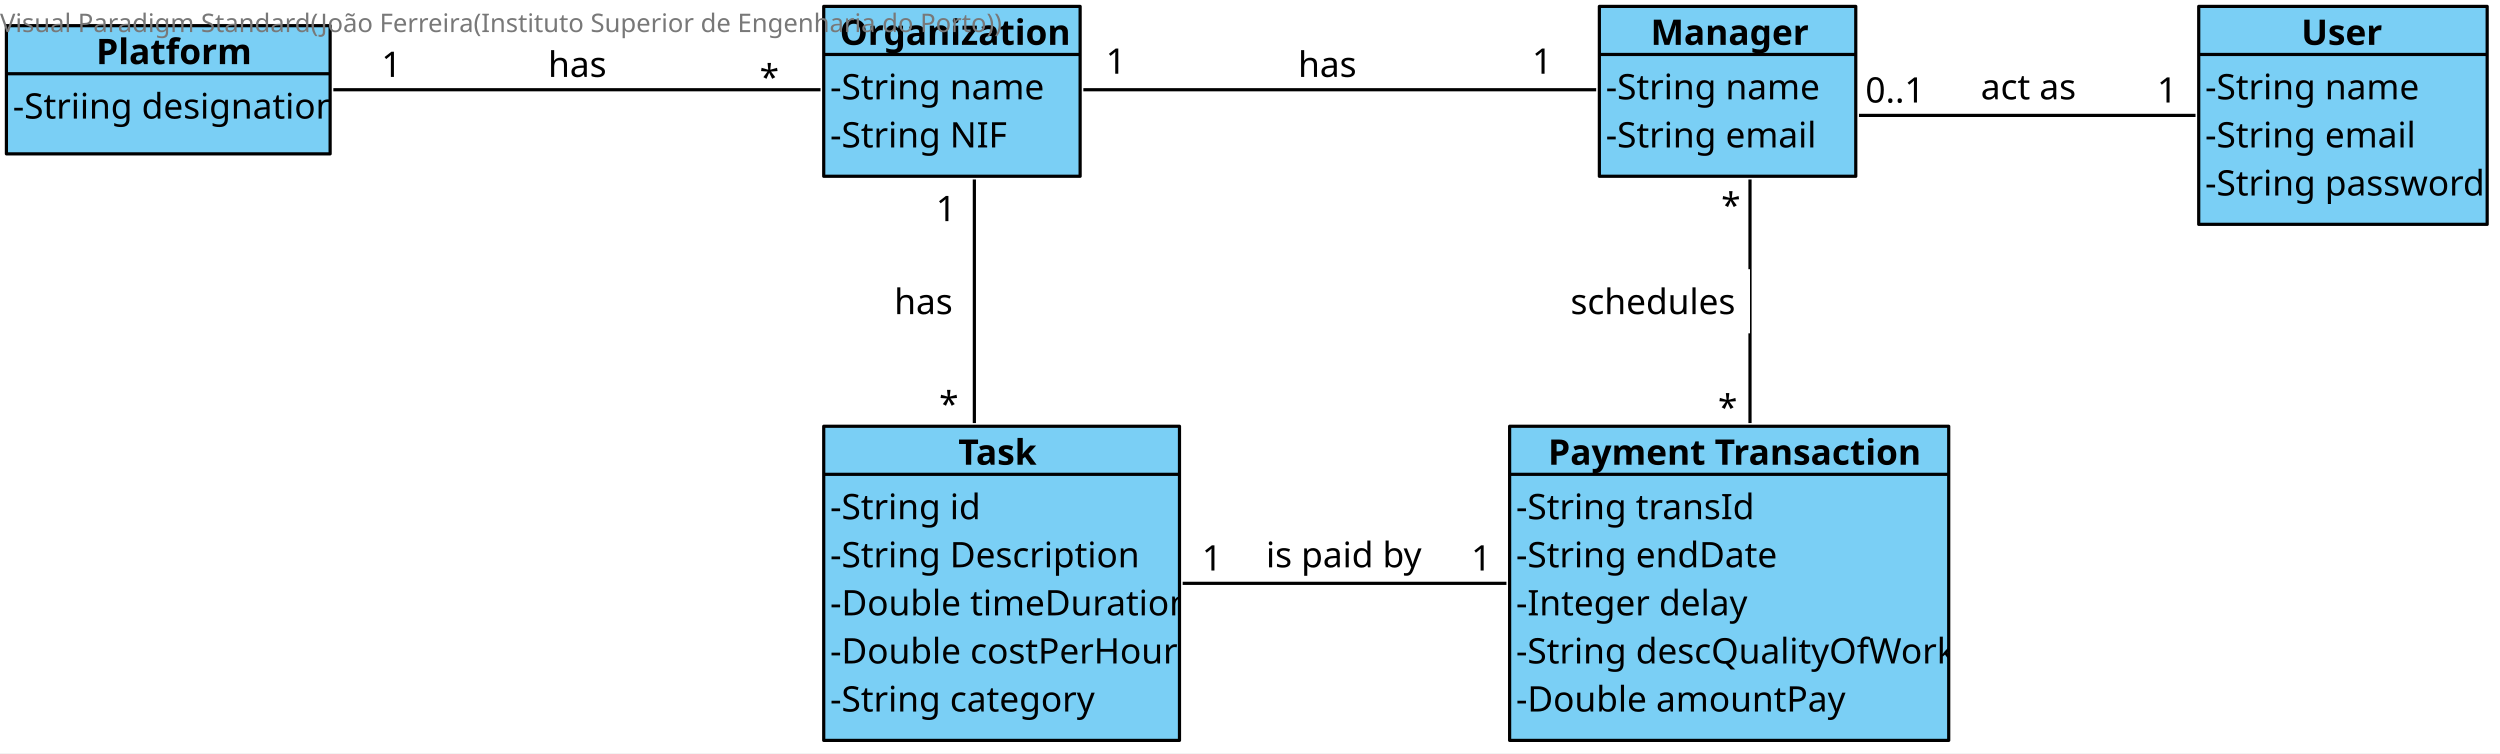
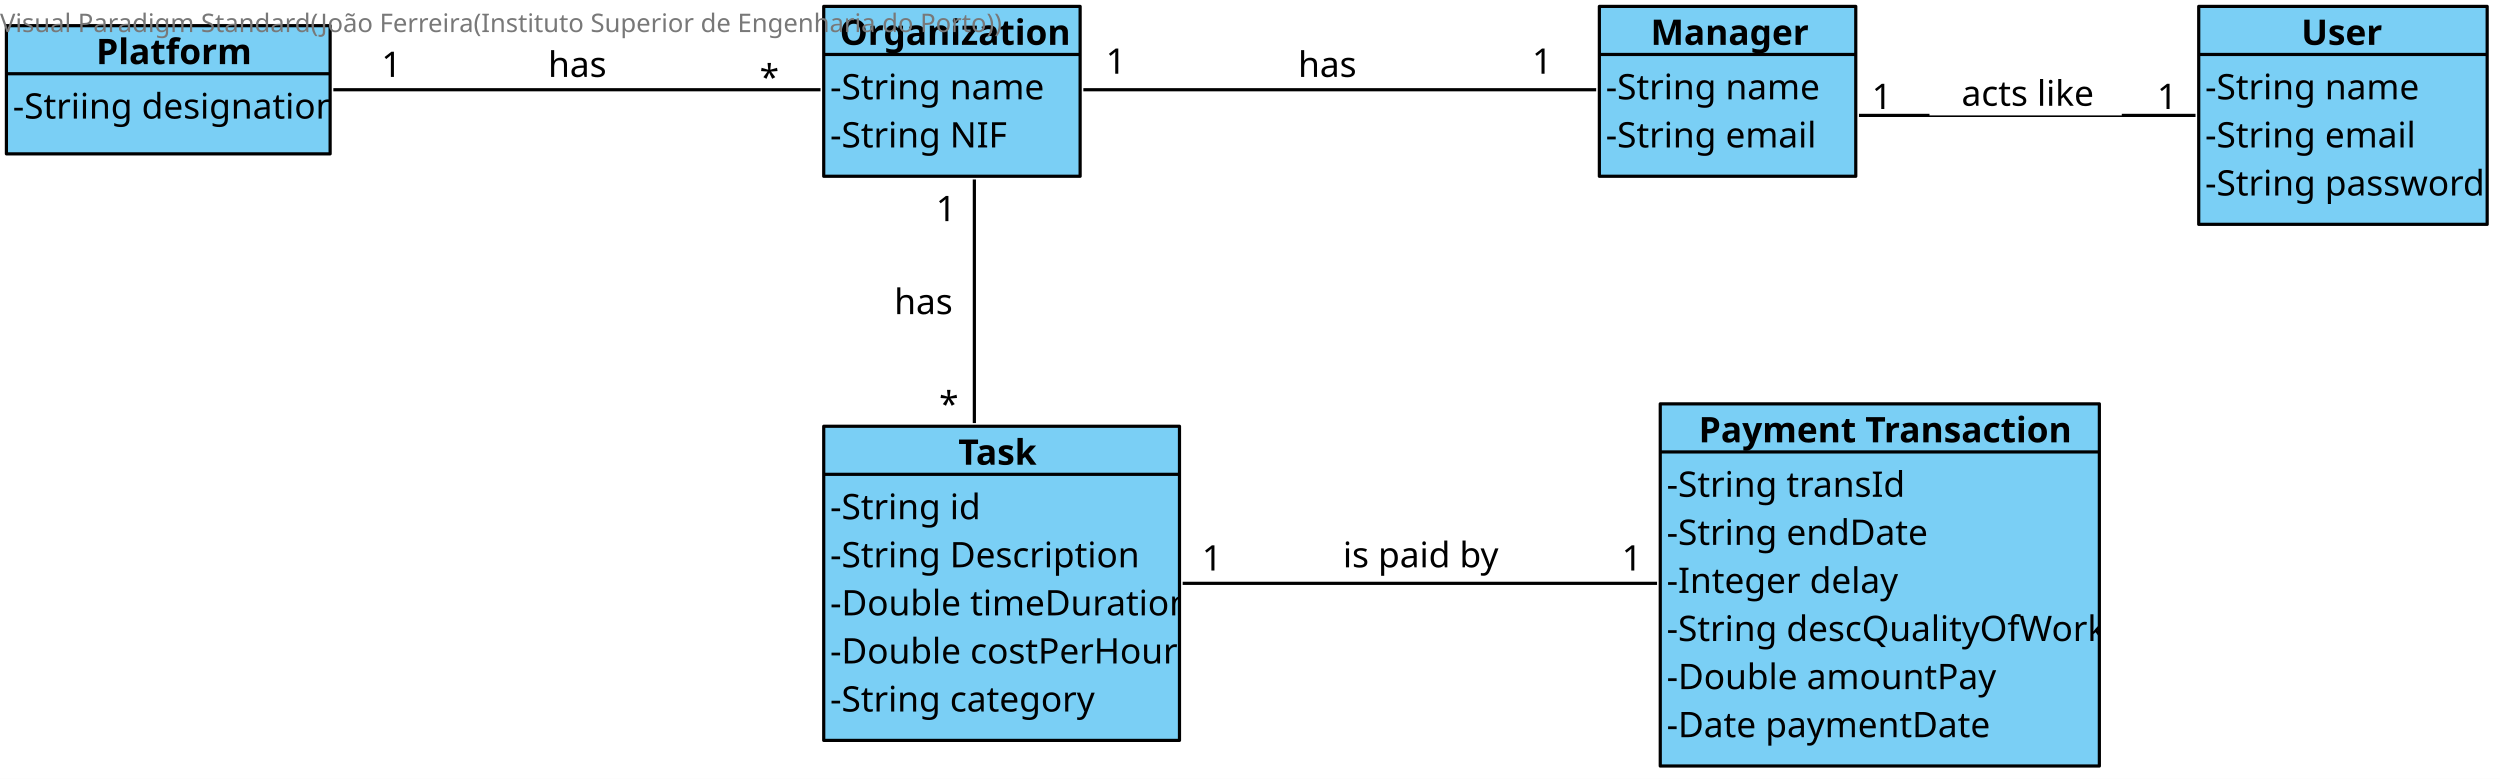
- <svg xmlns="http://www.w3.org/2000/svg" fill-opacity="0" color-rendering="auto" color-interpolation="auto" text-rendering="auto" stroke="rgb(0,0,0)" stroke-linecap="square" width="780" stroke-miterlimit="10" shape-rendering="auto" stroke-opacity="0" fill="rgb(0,0,0)" stroke-dasharray="none" font-weight="normal" stroke-width="1" height="235" font-family="'Dialog'" font-style="normal" stroke-linejoin="miter" font-size="12px" stroke-dashoffset="0" image-rendering="auto">
+ <svg xmlns="http://www.w3.org/2000/svg" fill-opacity="0" color-rendering="auto" color-interpolation="auto" text-rendering="auto" stroke="rgb(0,0,0)" stroke-linecap="square" width="780" stroke-miterlimit="10" shape-rendering="auto" stroke-opacity="0" fill="rgb(0,0,0)" stroke-dasharray="none" font-weight="normal" stroke-width="1" height="243" font-family="'Dialog'" font-style="normal" stroke-linejoin="miter" font-size="12px" stroke-dashoffset="0" image-rendering="auto">
  <defs id="genericDefs" />
  <g>
    <defs id="defs1">
      <clipPath clipPathUnits="userSpaceOnUse" id="clipPath1">
        <path d="M-7 -7 L112 -7 L112 51 L-7 51 L-7 -7 Z" />
      </clipPath>
      <clipPath clipPathUnits="userSpaceOnUse" id="clipPath2">
        <path d="M0 0 L0 25 L101 25 L101 0 Z" />
      </clipPath>
      <clipPath clipPathUnits="userSpaceOnUse" id="clipPath3">
        <path d="M0 0 L0 15 L101 15 L101 0 Z" />
      </clipPath>
      <clipPath clipPathUnits="userSpaceOnUse" id="clipPath4">
        <path d="M-7 -7 L91 -7 L91 64 L-7 64 L-7 -7 Z" />
      </clipPath>
      <clipPath clipPathUnits="userSpaceOnUse" id="clipPath5">
        <path d="M0 0 L0 38 L80 38 L80 0 Z" />
      </clipPath>
      <clipPath clipPathUnits="userSpaceOnUse" id="clipPath6">
        <path d="M0 0 L0 15 L80 15 L80 0 Z" />
      </clipPath>
      <clipPath clipPathUnits="userSpaceOnUse" id="clipPath7">
        <path d="M-7 -7 L101 -7 L101 79 L-7 79 L-7 -7 Z" />
      </clipPath>
      <clipPath clipPathUnits="userSpaceOnUse" id="clipPath8">
        <path d="M0 0 L0 53 L90 53 L90 0 Z" />
      </clipPath>
      <clipPath clipPathUnits="userSpaceOnUse" id="clipPath9">
        <path d="M0 0 L0 15 L90 15 L90 0 Z" />
      </clipPath>
      <clipPath clipPathUnits="userSpaceOnUse" id="clipPath10">
        <path d="M-7 -7 L122 -7 L122 109 L-7 109 L-7 -7 Z" />
      </clipPath>
      <clipPath clipPathUnits="userSpaceOnUse" id="clipPath11">
        <path d="M0 0 L0 83 L111 83 L111 0 Z" />
      </clipPath>
      <clipPath clipPathUnits="userSpaceOnUse" id="clipPath12">
        <path d="M0 0 L0 15 L111 15 L111 0 Z" />
      </clipPath>
      <clipPath clipPathUnits="userSpaceOnUse" id="clipPath13">
-         <path d="M-7 -7 L148 -7 L148 109 L-7 109 L-7 -7 Z" />
+         <path d="M-7 -7 L148 -7 L148 124 L-7 124 L-7 -7 Z" />
      </clipPath>
      <clipPath clipPathUnits="userSpaceOnUse" id="clipPath14">
-         <path d="M0 0 L0 83 L137 83 L137 0 Z" />
+         <path d="M0 0 L0 98 L137 98 L137 0 Z" />
      </clipPath>
      <clipPath clipPathUnits="userSpaceOnUse" id="clipPath15">
        <path d="M0 0 L0 15 L137 15 L137 0 Z" />
      </clipPath>
      <clipPath clipPathUnits="userSpaceOnUse" id="clipPath16">
        <path d="M-7 -7 L38 -7 L38 26 L-7 26 L-7 -7 Z" />
      </clipPath>
      <clipPath clipPathUnits="userSpaceOnUse" id="clipPath17">
        <path d="M0 0 L0 15 L27 15 L27 0 Z" />
      </clipPath>
      <clipPath clipPathUnits="userSpaceOnUse" id="clipPath18">
        <path d="M-7 -7 L36 -7 L36 26 L-7 26 L-7 -7 Z" />
      </clipPath>
      <clipPath clipPathUnits="userSpaceOnUse" id="clipPath19">
        <path d="M0 0 L0 15 L25 15 L25 0 Z" />
      </clipPath>
      <clipPath clipPathUnits="userSpaceOnUse" id="clipPath20">
-         <path d="M-7 -7 L40 -7 L40 32 L-7 32 L-7 -7 Z" />
+         <path d="M0 0 L264 0 L264 104 L0 104 L0 0 Z" />
      </clipPath>
      <clipPath clipPathUnits="userSpaceOnUse" id="clipPath21">
-         <path d="M0 0 L0 21 L29 21 L29 0 Z" />
+         <path d="M145 34 L145 49 L107 49 L107 34 ZM0 0 L0 104 L264 104 L264 0 Z" />
      </clipPath>
      <clipPath clipPathUnits="userSpaceOnUse" id="clipPath22">
-         <path d="M0 0 L264 0 L264 104 L0 104 L0 0 Z" />
+         <path d="M0 0 L209 0 L209 104 L0 104 L0 0 Z" />
      </clipPath>
      <clipPath clipPathUnits="userSpaceOnUse" id="clipPath23">
-         <path d="M145 34 L145 49 L107 49 L107 34 ZM0 0 L0 104 L264 104 L264 0 Z" />
+         <path d="M132 35 L132 50 L72 50 L72 35 ZM0 0 L0 104 L209 104 L209 0 Z" />
      </clipPath>
      <clipPath clipPathUnits="userSpaceOnUse" id="clipPath24">
-         <path d="M0 0 L209 0 L209 104 L0 104 L0 0 Z" />
+         <path d="M0 0 L256 0 L256 104 L0 104 L0 0 Z" />
      </clipPath>
      <clipPath clipPathUnits="userSpaceOnUse" id="clipPath25">
-         <path d="M129 33 L129 48 L79 48 L79 33 ZM0 0 L0 98 L16 98 L16 104 L209 104 L209 0 Z" />
+         <path d="M145 34 L145 49 L107 49 L107 34 ZM0 0 L0 104 L256 104 L256 0 Z" />
      </clipPath>
      <clipPath clipPathUnits="userSpaceOnUse" id="clipPath26">
-         <path d="M0 0 L256 0 L256 104 L0 104 L0 0 Z" />
+         <path d="M0 0 L104 0 L104 180 L0 180 L0 0 Z" />
      </clipPath>
      <clipPath clipPathUnits="userSpaceOnUse" id="clipPath27">
-         <path d="M145 34 L145 49 L107 49 L107 34 ZM0 0 L0 104 L256 104 L256 0 Z" />
+         <path d="M49 77 L49 98 L19 98 L19 77 ZM0 0 L0 180 L104 180 L104 0 Z" />
      </clipPath>
      <clipPath clipPathUnits="userSpaceOnUse" id="clipPath28">
-         <path d="M0 0 L104 0 L104 180 L0 180 L0 0 Z" />
+         <path d="M0 0 L252 0 L252 104 L0 104 L0 0 Z" />
      </clipPath>
      <clipPath clipPathUnits="userSpaceOnUse" id="clipPath29">
-         <path d="M49 77 L49 98 L19 98 L19 77 ZM0 0 L0 180 L104 180 L104 0 Z" />
+         <path d="M158 33 L158 48 L91 48 L91 33 ZM0 0 L0 104 L252 104 L252 0 Z" />
      </clipPath>
      <clipPath clipPathUnits="userSpaceOnUse" id="clipPath30">
-         <path d="M0 0 L205 0 L205 104 L0 104 L0 0 Z" />
+         <path d="M-67 -15 L134 -15 L134 30 L-67 30 L-67 -15 Z" />
      </clipPath>
      <clipPath clipPathUnits="userSpaceOnUse" id="clipPath31">
-         <path d="M134 33 L134 48 L67 48 L67 33 ZM0 0 L0 104 L205 104 L205 0 Z" />
+         <path d="M-30 -21 L60 -21 L60 42 L-30 42 L-30 -21 Z" />
      </clipPath>
      <clipPath clipPathUnits="userSpaceOnUse" id="clipPath32">
-         <path d="M0 0 L0 78 L50 78 L50 98 L0 98 L0 180 L104 180 L104 0 Z" />
+         <path d="M-38 -15 L76 -15 L76 30 L-38 30 L-38 -15 Z" />
      </clipPath>
      <clipPath clipPathUnits="userSpaceOnUse" id="clipPath33">
-         <path d="M-61 -20 L122 -20 L122 40 L-61 40 L-61 -20 Z" />
-       </clipPath>
-       <clipPath clipPathUnits="userSpaceOnUse" id="clipPath34">
-         <path d="M-67 -15 L134 -15 L134 30 L-67 30 L-67 -15 Z" />
-       </clipPath>
-       <clipPath clipPathUnits="userSpaceOnUse" id="clipPath35">
-         <path d="M-30 -21 L60 -21 L60 42 L-30 42 L-30 -21 Z" />
-       </clipPath>
-       <clipPath clipPathUnits="userSpaceOnUse" id="clipPath36">
-         <path d="M-38 -15 L76 -15 L76 30 L-38 30 L-38 -15 Z" />
-       </clipPath>
-       <clipPath clipPathUnits="userSpaceOnUse" id="clipPath37">
-         <path d="M-50 -15 L100 -15 L100 30 L-50 30 L-50 -15 Z" />
+         <path d="M-60 -15 L120 -15 L120 30 L-60 30 L-60 -15 Z" />
      </clipPath>
    </defs>
    <g fill="white" text-rendering="geometricPrecision" fill-opacity="1" stroke-opacity="1" stroke="white">
-       <rect x="0" width="780" height="235" y="0" stroke="none" />
+       <rect x="0" width="780" height="243" y="0" stroke="none" />
    </g>
    <g font-size="11px" transform="translate(2,8)" fill-opacity="1" fill="rgb(122,207,245)" text-rendering="geometricPrecision" image-rendering="optimizeQuality" font-family="sans-serif" stroke="rgb(122,207,245)" font-weight="bold" stroke-opacity="1">
      <rect x="0" width="101" height="40" y="0" clip-path="url(#clipPath1)" stroke="none" />
    </g>
    <g fill-opacity="1" text-rendering="geometricPrecision" stroke="black" stroke-linecap="butt" transform="translate(2,8)" stroke-miterlimit="0" stroke-opacity="1" fill="black" font-weight="bold" font-family="sans-serif" stroke-linejoin="round" font-size="11px" image-rendering="optimizeQuality">
      <rect fill="none" x="0" width="101" height="40" y="0" clip-path="url(#clipPath1)" />
      <line y2="15" fill="none" x1="0" clip-path="url(#clipPath1)" x2="101" y1="15" />
    </g>
    <g font-size="11px" transform="matrix(1,0,0,1,2,23)" fill-opacity="1" fill="black" text-rendering="geometricPrecision" image-rendering="optimizeQuality" font-family="sans-serif" stroke="black" stroke-opacity="1">
      <text x="2" xml:space="preserve" y="14" clip-path="url(#clipPath2)" stroke="none">-Striing designation</text>
    </g>
    <g font-size="11px" transform="translate(2,8)" fill-opacity="1" fill="black" text-rendering="geometricPrecision" image-rendering="optimizeQuality" font-family="sans-serif" stroke="black" font-weight="bold" stroke-opacity="1">
      <text x="28" xml:space="preserve" y="12" clip-path="url(#clipPath3)" stroke="none">Platform</text>
    </g>
    <g font-size="11px" transform="translate(257,2)" fill-opacity="1" fill="rgb(122,207,245)" text-rendering="geometricPrecision" image-rendering="optimizeQuality" font-family="sans-serif" stroke="rgb(122,207,245)" font-weight="bold" stroke-opacity="1">
      <rect x="0" width="80" height="53" y="0" clip-path="url(#clipPath4)" stroke="none" />
    </g>
    <g fill-opacity="1" text-rendering="geometricPrecision" stroke="black" stroke-linecap="butt" transform="translate(257,2)" stroke-miterlimit="0" stroke-opacity="1" fill="black" font-weight="bold" font-family="sans-serif" stroke-linejoin="round" font-size="11px" image-rendering="optimizeQuality">
      <rect fill="none" x="0" width="80" height="53" y="0" clip-path="url(#clipPath4)" />
      <line y2="15" fill="none" x1="0" clip-path="url(#clipPath4)" x2="80" y1="15" />
    </g>
    <g font-size="11px" transform="matrix(1,0,0,1,257,17)" fill-opacity="1" fill="black" text-rendering="geometricPrecision" image-rendering="optimizeQuality" font-family="sans-serif" stroke="black" stroke-opacity="1">
      <text x="2" xml:space="preserve" y="14" clip-path="url(#clipPath5)" stroke="none">-String name</text>
    </g>
    <g font-size="11px" transform="matrix(1,0,0,1,257,17)" fill-opacity="1" fill="black" text-rendering="geometricPrecision" image-rendering="optimizeQuality" font-family="sans-serif" stroke="black" stroke-opacity="1">
      <text x="2" xml:space="preserve" y="29" clip-path="url(#clipPath5)" stroke="none">-String NIF</text>
    </g>
    <g font-size="11px" transform="translate(257,2)" fill-opacity="1" fill="black" text-rendering="geometricPrecision" image-rendering="optimizeQuality" font-family="sans-serif" stroke="black" font-weight="bold" stroke-opacity="1">
      <text x="5" xml:space="preserve" y="12" clip-path="url(#clipPath6)" stroke="none">Organization</text>
    </g>
    <g font-size="11px" transform="translate(499,2)" fill-opacity="1" fill="rgb(122,207,245)" text-rendering="geometricPrecision" image-rendering="optimizeQuality" font-family="sans-serif" stroke="rgb(122,207,245)" font-weight="bold" stroke-opacity="1">
      <rect x="0" width="80" height="53" y="0" clip-path="url(#clipPath4)" stroke="none" />
    </g>
    <g fill-opacity="1" text-rendering="geometricPrecision" stroke="black" stroke-linecap="butt" transform="translate(499,2)" stroke-miterlimit="0" stroke-opacity="1" fill="black" font-weight="bold" font-family="sans-serif" stroke-linejoin="round" font-size="11px" image-rendering="optimizeQuality">
      <rect fill="none" x="0" width="80" height="53" y="0" clip-path="url(#clipPath4)" />
      <line y2="15" fill="none" x1="0" clip-path="url(#clipPath4)" x2="80" y1="15" />
    </g>
    <g font-size="11px" transform="matrix(1,0,0,1,499,17)" fill-opacity="1" fill="black" text-rendering="geometricPrecision" image-rendering="optimizeQuality" font-family="sans-serif" stroke="black" stroke-opacity="1">
      <text x="2" xml:space="preserve" y="14" clip-path="url(#clipPath5)" stroke="none">-String name</text>
    </g>
    <g font-size="11px" transform="matrix(1,0,0,1,499,17)" fill-opacity="1" fill="black" text-rendering="geometricPrecision" image-rendering="optimizeQuality" font-family="sans-serif" stroke="black" stroke-opacity="1">
      <text x="2" xml:space="preserve" y="29" clip-path="url(#clipPath5)" stroke="none">-String email</text>
    </g>
    <g font-size="11px" transform="translate(499,2)" fill-opacity="1" fill="black" text-rendering="geometricPrecision" image-rendering="optimizeQuality" font-family="sans-serif" stroke="black" font-weight="bold" stroke-opacity="1">
      <text x="16" xml:space="preserve" y="12" clip-path="url(#clipPath6)" stroke="none">Manager</text>
    </g>
    <g font-size="11px" transform="translate(686,2)" fill-opacity="1" fill="rgb(122,207,245)" text-rendering="geometricPrecision" image-rendering="optimizeQuality" font-family="sans-serif" stroke="rgb(122,207,245)" font-weight="bold" stroke-opacity="1">
      <rect x="0" width="90" height="68" y="0" clip-path="url(#clipPath7)" stroke="none" />
    </g>
    <g fill-opacity="1" text-rendering="geometricPrecision" stroke="black" stroke-linecap="butt" transform="translate(686,2)" stroke-miterlimit="0" stroke-opacity="1" fill="black" font-weight="bold" font-family="sans-serif" stroke-linejoin="round" font-size="11px" image-rendering="optimizeQuality">
      <rect fill="none" x="0" width="90" height="68" y="0" clip-path="url(#clipPath7)" />
      <line y2="15" fill="none" x1="0" clip-path="url(#clipPath7)" x2="90" y1="15" />
    </g>
    <g font-size="11px" transform="matrix(1,0,0,1,686,17)" fill-opacity="1" fill="black" text-rendering="geometricPrecision" image-rendering="optimizeQuality" font-family="sans-serif" stroke="black" stroke-opacity="1">
      <text x="2" xml:space="preserve" y="14" clip-path="url(#clipPath8)" stroke="none">-String name</text>
    </g>
    <g font-size="11px" transform="matrix(1,0,0,1,686,17)" fill-opacity="1" fill="black" text-rendering="geometricPrecision" image-rendering="optimizeQuality" font-family="sans-serif" stroke="black" stroke-opacity="1">
      <text x="2" xml:space="preserve" y="29" clip-path="url(#clipPath8)" stroke="none">-String email</text>
    </g>
    <g font-size="11px" transform="matrix(1,0,0,1,686,17)" fill-opacity="1" fill="black" text-rendering="geometricPrecision" image-rendering="optimizeQuality" font-family="sans-serif" stroke="black" stroke-opacity="1">
      <text x="2" xml:space="preserve" y="44" clip-path="url(#clipPath8)" stroke="none">-String password</text>
    </g>
    <g font-size="11px" transform="translate(686,2)" fill-opacity="1" fill="black" text-rendering="geometricPrecision" image-rendering="optimizeQuality" font-family="sans-serif" stroke="black" font-weight="bold" stroke-opacity="1">
      <text x="32" xml:space="preserve" y="12" clip-path="url(#clipPath9)" stroke="none">User</text>
    </g>
    <g font-size="11px" transform="translate(257,133)" fill-opacity="1" fill="rgb(122,207,245)" text-rendering="geometricPrecision" image-rendering="optimizeQuality" font-family="sans-serif" stroke="rgb(122,207,245)" font-weight="bold" stroke-opacity="1">
      <rect x="0" width="111" height="98" y="0" clip-path="url(#clipPath10)" stroke="none" />
    </g>
    <g fill-opacity="1" text-rendering="geometricPrecision" stroke="black" stroke-linecap="butt" transform="translate(257,133)" stroke-miterlimit="0" stroke-opacity="1" fill="black" font-weight="bold" font-family="sans-serif" stroke-linejoin="round" font-size="11px" image-rendering="optimizeQuality">
      <rect fill="none" x="0" width="111" height="98" y="0" clip-path="url(#clipPath10)" />
      <line y2="15" fill="none" x1="0" clip-path="url(#clipPath10)" x2="111" y1="15" />
    </g>
    <g font-size="11px" transform="matrix(1,0,0,1,257,148)" fill-opacity="1" fill="black" text-rendering="geometricPrecision" image-rendering="optimizeQuality" font-family="sans-serif" stroke="black" stroke-opacity="1">
      <text x="2" xml:space="preserve" y="14" clip-path="url(#clipPath11)" stroke="none">-String id</text>
    </g>
    <g font-size="11px" transform="matrix(1,0,0,1,257,148)" fill-opacity="1" fill="black" text-rendering="geometricPrecision" image-rendering="optimizeQuality" font-family="sans-serif" stroke="black" stroke-opacity="1">
      <text x="2" xml:space="preserve" y="29" clip-path="url(#clipPath11)" stroke="none">-String Description</text>
    </g>
    <g font-size="11px" transform="matrix(1,0,0,1,257,148)" fill-opacity="1" fill="black" text-rendering="geometricPrecision" image-rendering="optimizeQuality" font-family="sans-serif" stroke="black" stroke-opacity="1">
      <text x="2" xml:space="preserve" y="44" clip-path="url(#clipPath11)" stroke="none">-Double timeDuration</text>
    </g>
    <g font-size="11px" transform="matrix(1,0,0,1,257,148)" fill-opacity="1" fill="black" text-rendering="geometricPrecision" image-rendering="optimizeQuality" font-family="sans-serif" stroke="black" stroke-opacity="1">
      <text x="2" xml:space="preserve" y="59" clip-path="url(#clipPath11)" stroke="none">-Double costPerHour</text>
    </g>
    <g font-size="11px" transform="matrix(1,0,0,1,257,148)" fill-opacity="1" fill="black" text-rendering="geometricPrecision" image-rendering="optimizeQuality" font-family="sans-serif" stroke="black" stroke-opacity="1">
      <text x="2" xml:space="preserve" y="74" clip-path="url(#clipPath11)" stroke="none">-String category</text>
    </g>
    <g font-size="11px" transform="translate(257,133)" fill-opacity="1" fill="black" text-rendering="geometricPrecision" image-rendering="optimizeQuality" font-family="sans-serif" stroke="black" font-weight="bold" stroke-opacity="1">
      <text x="42" xml:space="preserve" y="12" clip-path="url(#clipPath12)" stroke="none">Task</text>
    </g>
-     <g font-size="11px" transform="translate(471,133)" fill-opacity="1" fill="rgb(122,207,245)" text-rendering="geometricPrecision" image-rendering="optimizeQuality" font-family="sans-serif" stroke="rgb(122,207,245)" font-weight="bold" stroke-opacity="1">
-       <rect x="0" width="137" height="98" y="0" clip-path="url(#clipPath13)" stroke="none" />
-     </g>
-     <g fill-opacity="1" text-rendering="geometricPrecision" stroke="black" stroke-linecap="butt" transform="translate(471,133)" stroke-miterlimit="0" stroke-opacity="1" fill="black" font-weight="bold" font-family="sans-serif" stroke-linejoin="round" font-size="11px" image-rendering="optimizeQuality">
-       <rect fill="none" x="0" width="137" height="98" y="0" clip-path="url(#clipPath13)" />
+     <g font-size="11px" transform="translate(518,126)" fill-opacity="1" fill="rgb(122,207,245)" text-rendering="geometricPrecision" image-rendering="optimizeQuality" font-family="sans-serif" stroke="rgb(122,207,245)" font-weight="bold" stroke-opacity="1">
+       <rect x="0" width="137" height="113" y="0" clip-path="url(#clipPath13)" stroke="none" />
+     </g>
+     <g fill-opacity="1" text-rendering="geometricPrecision" stroke="black" stroke-linecap="butt" transform="translate(518,126)" stroke-miterlimit="0" stroke-opacity="1" fill="black" font-weight="bold" font-family="sans-serif" stroke-linejoin="round" font-size="11px" image-rendering="optimizeQuality">
+       <rect fill="none" x="0" width="137" height="113" y="0" clip-path="url(#clipPath13)" />
      <line y2="15" fill="none" x1="0" clip-path="url(#clipPath13)" x2="137" y1="15" />
    </g>
-     <g font-size="11px" transform="matrix(1,0,0,1,471,148)" fill-opacity="1" fill="black" text-rendering="geometricPrecision" image-rendering="optimizeQuality" font-family="sans-serif" stroke="black" stroke-opacity="1">
+     <g font-size="11px" transform="matrix(1,0,0,1,518,141)" fill-opacity="1" fill="black" text-rendering="geometricPrecision" image-rendering="optimizeQuality" font-family="sans-serif" stroke="black" stroke-opacity="1">
      <text x="2" xml:space="preserve" y="14" clip-path="url(#clipPath14)" stroke="none">-String transId</text>
    </g>
-     <g font-size="11px" transform="matrix(1,0,0,1,471,148)" fill-opacity="1" fill="black" text-rendering="geometricPrecision" image-rendering="optimizeQuality" font-family="sans-serif" stroke="black" stroke-opacity="1">
+     <g font-size="11px" transform="matrix(1,0,0,1,518,141)" fill-opacity="1" fill="black" text-rendering="geometricPrecision" image-rendering="optimizeQuality" font-family="sans-serif" stroke="black" stroke-opacity="1">
      <text x="2" xml:space="preserve" y="29" clip-path="url(#clipPath14)" stroke="none">-String endDate</text>
    </g>
-     <g font-size="11px" transform="matrix(1,0,0,1,471,148)" fill-opacity="1" fill="black" text-rendering="geometricPrecision" image-rendering="optimizeQuality" font-family="sans-serif" stroke="black" stroke-opacity="1">
+     <g font-size="11px" transform="matrix(1,0,0,1,518,141)" fill-opacity="1" fill="black" text-rendering="geometricPrecision" image-rendering="optimizeQuality" font-family="sans-serif" stroke="black" stroke-opacity="1">
      <text x="2" xml:space="preserve" y="44" clip-path="url(#clipPath14)" stroke="none">-Integer delay</text>
    </g>
-     <g font-size="11px" transform="matrix(1,0,0,1,471,148)" fill-opacity="1" fill="black" text-rendering="geometricPrecision" image-rendering="optimizeQuality" font-family="sans-serif" stroke="black" stroke-opacity="1">
+     <g font-size="11px" transform="matrix(1,0,0,1,518,141)" fill-opacity="1" fill="black" text-rendering="geometricPrecision" image-rendering="optimizeQuality" font-family="sans-serif" stroke="black" stroke-opacity="1">
      <text x="2" xml:space="preserve" y="59" clip-path="url(#clipPath14)" stroke="none">-String descQualityOfWork</text>
    </g>
-     <g font-size="11px" transform="matrix(1,0,0,1,471,148)" fill-opacity="1" fill="black" text-rendering="geometricPrecision" image-rendering="optimizeQuality" font-family="sans-serif" stroke="black" stroke-opacity="1">
+     <g font-size="11px" transform="matrix(1,0,0,1,518,141)" fill-opacity="1" fill="black" text-rendering="geometricPrecision" image-rendering="optimizeQuality" font-family="sans-serif" stroke="black" stroke-opacity="1">
      <text x="2" xml:space="preserve" y="74" clip-path="url(#clipPath14)" stroke="none">-Double amountPay</text>
    </g>
-     <g font-size="11px" transform="translate(471,133)" fill-opacity="1" fill="black" text-rendering="geometricPrecision" image-rendering="optimizeQuality" font-family="sans-serif" stroke="black" font-weight="bold" stroke-opacity="1">
+     <g font-size="11px" transform="matrix(1,0,0,1,518,141)" fill-opacity="1" fill="black" text-rendering="geometricPrecision" image-rendering="optimizeQuality" font-family="sans-serif" stroke="black" stroke-opacity="1">
+       <text x="2" xml:space="preserve" y="89" clip-path="url(#clipPath14)" stroke="none">-Date paymentDate</text>
+     </g>
+     <g font-size="11px" transform="translate(518,126)" fill-opacity="1" fill="black" text-rendering="geometricPrecision" image-rendering="optimizeQuality" font-family="sans-serif" stroke="black" font-weight="bold" stroke-opacity="1">
      <text x="12" xml:space="preserve" y="12" clip-path="url(#clipPath15)" stroke="none">Payment Transaction</text>
+     </g>
+     <g font-size="11px" transform="translate(574,22)" fill-opacity="1" fill="black" text-rendering="geometricPrecision" image-rendering="optimizeQuality" font-family="sans-serif" stroke="black" stroke-opacity="1">
+       <text x="10" xml:space="preserve" y="12" clip-path="url(#clipPath17)" stroke="none">1</text>
+     </g>
+     <g font-size="11px" transform="translate(663,22)" fill-opacity="1" fill="black" text-rendering="geometricPrecision" image-rendering="optimizeQuality" font-family="sans-serif" stroke="black" stroke-opacity="1">
+       <text x="10" xml:space="preserve" y="12" clip-path="url(#clipPath17)" stroke="none">1</text>
+     </g>
+     <g font-size="11px" transform="translate(109,12)" fill-opacity="1" fill="black" text-rendering="geometricPrecision" image-rendering="optimizeQuality" font-family="sans-serif" stroke="black" stroke-opacity="1">
+       <text x="10" xml:space="preserve" y="12" clip-path="url(#clipPath17)" stroke="none">1</text>
+     </g>
+     <g font-size="11px" transform="translate(227,16)" fill-opacity="1" fill="black" text-rendering="geometricPrecision" image-rendering="optimizeQuality" font-family="sans-serif" stroke="black" stroke-opacity="1">
+       <text x="10" xml:space="preserve" y="12" clip-path="url(#clipPath19)" stroke="none">*</text>
+     </g>
+     <g font-size="11px" transform="translate(496,166)" fill-opacity="1" fill="black" text-rendering="geometricPrecision" image-rendering="optimizeQuality" font-family="sans-serif" stroke="black" stroke-opacity="1">
+       <text x="10" xml:space="preserve" y="12" clip-path="url(#clipPath17)" stroke="none">1</text>
    </g>
    <g font-size="11px" transform="translate(282,57)" fill-opacity="1" fill="black" text-rendering="geometricPrecision" image-rendering="optimizeQuality" font-family="sans-serif" stroke="black" stroke-opacity="1">
      <text x="10" xml:space="preserve" y="12" clip-path="url(#clipPath17)" stroke="none">1</text>
    </g>
    <g font-size="11px" transform="translate(283,118)" fill-opacity="1" fill="black" text-rendering="geometricPrecision" image-rendering="optimizeQuality" font-family="sans-serif" stroke="black" stroke-opacity="1">
      <text x="10" xml:space="preserve" y="12" clip-path="url(#clipPath19)" stroke="none">*</text>
    </g>
-     <g font-size="11px" transform="translate(109,12)" fill-opacity="1" fill="black" text-rendering="geometricPrecision" image-rendering="optimizeQuality" font-family="sans-serif" stroke="black" stroke-opacity="1">
-       <text x="10" xml:space="preserve" y="12" clip-path="url(#clipPath17)" stroke="none">1</text>
-     </g>
-     <g font-size="11px" transform="translate(227,16)" fill-opacity="1" fill="black" text-rendering="geometricPrecision" image-rendering="optimizeQuality" font-family="sans-serif" stroke="black" stroke-opacity="1">
-       <text x="10" xml:space="preserve" y="12" clip-path="url(#clipPath19)" stroke="none">*</text>
+     <g font-size="11px" transform="translate(365,166)" fill-opacity="1" fill="black" text-rendering="geometricPrecision" image-rendering="optimizeQuality" font-family="sans-serif" stroke="black" stroke-opacity="1">
+       <text x="10" xml:space="preserve" y="12" clip-path="url(#clipPath17)" stroke="none">1</text>
    </g>
    <g font-size="11px" transform="translate(335,11)" fill-opacity="1" fill="black" text-rendering="geometricPrecision" image-rendering="optimizeQuality" font-family="sans-serif" stroke="black" stroke-opacity="1">
      <text x="10" xml:space="preserve" y="12" clip-path="url(#clipPath17)" stroke="none">1</text>
    </g>
    <g font-size="11px" transform="translate(468,11)" fill-opacity="1" fill="black" text-rendering="geometricPrecision" image-rendering="optimizeQuality" font-family="sans-serif" stroke="black" stroke-opacity="1">
      <text x="10" xml:space="preserve" y="12" clip-path="url(#clipPath17)" stroke="none">1</text>
    </g>
-     <g font-size="11px" transform="translate(578,17)" fill-opacity="1" fill="black" text-rendering="geometricPrecision" image-rendering="optimizeQuality" font-family="sans-serif" stroke="black" stroke-opacity="1">
-       <text x="4" xml:space="preserve" y="15" clip-path="url(#clipPath21)" stroke="none">0..1</text>
-     </g>
-     <g font-size="11px" transform="translate(663,20)" fill-opacity="1" fill="black" text-rendering="geometricPrecision" image-rendering="optimizeQuality" font-family="sans-serif" stroke="black" stroke-opacity="1">
-       <text x="10" xml:space="preserve" y="12" clip-path="url(#clipPath17)" stroke="none">1</text>
-     </g>
-     <g font-size="11px" transform="translate(365,166)" fill-opacity="1" fill="black" text-rendering="geometricPrecision" image-rendering="optimizeQuality" font-family="sans-serif" stroke="black" stroke-opacity="1">
-       <text x="10" xml:space="preserve" y="12" clip-path="url(#clipPath17)" stroke="none">1</text>
-     </g>
-     <g font-size="11px" transform="translate(449,166)" fill-opacity="1" fill="black" text-rendering="geometricPrecision" image-rendering="optimizeQuality" font-family="sans-serif" stroke="black" stroke-opacity="1">
-       <text x="10" xml:space="preserve" y="12" clip-path="url(#clipPath17)" stroke="none">1</text>
-     </g>
-     <g font-size="11px" transform="translate(527,56)" fill-opacity="1" fill="black" text-rendering="geometricPrecision" image-rendering="optimizeQuality" font-family="sans-serif" stroke="black" stroke-opacity="1">
-       <text x="10" xml:space="preserve" y="12" clip-path="url(#clipPath19)" stroke="none">*</text>
-     </g>
-     <g font-size="11px" transform="translate(526,119)" fill-opacity="1" fill="black" text-rendering="geometricPrecision" image-rendering="optimizeQuality" font-family="sans-serif" stroke="black" stroke-opacity="1">
-       <text x="10" xml:space="preserve" y="12" clip-path="url(#clipPath19)" stroke="none">*</text>
-     </g>
    <g stroke-linecap="butt" font-size="11px" transform="translate(288,-22)" fill-opacity="1" fill="black" text-rendering="geometricPrecision" image-rendering="optimizeQuality" font-family="sans-serif" stroke-linejoin="round" stroke="black" stroke-opacity="1">
-       <line y2="50" fill="none" x1="50" clip-path="url(#clipPath23)" x2="210" y1="50" />
+       <line y2="50" fill="none" x1="50" clip-path="url(#clipPath21)" x2="210" y1="50" />
    </g>
    <g stroke-linecap="butt" font-size="11px" transform="translate(530,-14)" fill-opacity="1" fill="black" text-rendering="geometricPrecision" image-rendering="optimizeQuality" font-family="sans-serif" stroke-linejoin="round" stroke="black" stroke-opacity="1">
-       <line y2="50" fill="none" x1="50" clip-path="url(#clipPath25)" x2="155" y1="50" />
+       <line y2="50" fill="none" x1="50" clip-path="url(#clipPath23)" x2="155" y1="50" />
    </g>
    <g stroke-linecap="butt" font-size="11px" transform="translate(54,-22)" fill-opacity="1" fill="black" text-rendering="geometricPrecision" image-rendering="optimizeQuality" font-family="sans-serif" stroke-linejoin="round" stroke="black" stroke-opacity="1">
-       <line y2="50" fill="none" x1="50" clip-path="url(#clipPath27)" x2="202" y1="50" />
+       <line y2="50" fill="none" x1="50" clip-path="url(#clipPath25)" x2="202" y1="50" />
    </g>
    <g stroke-linecap="butt" font-size="11px" transform="translate(254,6)" fill-opacity="1" fill="black" text-rendering="geometricPrecision" image-rendering="optimizeQuality" font-family="sans-serif" stroke-linejoin="round" stroke="black" stroke-opacity="1">
-       <line y2="126" fill="none" x1="50" clip-path="url(#clipPath29)" x2="50" y1="50" />
+       <line y2="126" fill="none" x1="50" clip-path="url(#clipPath27)" x2="50" y1="50" />
    </g>
    <g stroke-linecap="butt" font-size="11px" transform="translate(319,132)" fill-opacity="1" fill="black" text-rendering="geometricPrecision" image-rendering="optimizeQuality" font-family="sans-serif" stroke-linejoin="round" stroke="black" stroke-opacity="1">
-       <line y2="50" fill="none" x1="50" clip-path="url(#clipPath31)" x2="151" y1="50" />
-     </g>
-     <g stroke-linecap="butt" font-size="11px" transform="translate(496,6)" fill-opacity="1" fill="black" text-rendering="geometricPrecision" image-rendering="optimizeQuality" font-family="sans-serif" stroke-linejoin="round" stroke="black" stroke-opacity="1">
-       <line y2="126" fill="none" x1="50" clip-path="url(#clipPath32)" x2="50" y1="50" />
-     </g>
-     <g font-size="11px" transform="translate(485,84)" fill-opacity="1" fill="black" text-rendering="geometricPrecision" image-rendering="optimizeQuality" font-family="sans-serif" stroke="black" stroke-opacity="1">
-       <text x="5" xml:space="preserve" y="14" clip-path="url(#clipPath33)" stroke="none">schedules</text>
-     </g>
-     <g font-size="11px" transform="translate(386,165)" fill-opacity="1" fill="black" text-rendering="geometricPrecision" image-rendering="optimizeQuality" font-family="sans-serif" stroke="black" stroke-opacity="1">
-       <text x="9" xml:space="preserve" y="12" clip-path="url(#clipPath34)" stroke="none">is paid by</text>
+       <line y2="50" fill="none" x1="50" clip-path="url(#clipPath29)" x2="198" y1="50" />
+     </g>
+     <g font-size="11px" transform="translate(410,165)" fill-opacity="1" fill="black" text-rendering="geometricPrecision" image-rendering="optimizeQuality" font-family="sans-serif" stroke="black" stroke-opacity="1">
+       <text x="9" xml:space="preserve" y="12" clip-path="url(#clipPath30)" stroke="none">is paid by</text>
    </g>
    <g font-size="11px" transform="translate(273,83)" fill-opacity="1" fill="black" text-rendering="geometricPrecision" image-rendering="optimizeQuality" font-family="sans-serif" stroke="black" stroke-opacity="1">
-       <text x="6" xml:space="preserve" y="15" clip-path="url(#clipPath35)" stroke="none">has</text>
+       <text x="6" xml:space="preserve" y="15" clip-path="url(#clipPath31)" stroke="none">has</text>
    </g>
    <g font-size="11px" transform="translate(161,12)" fill-opacity="1" fill="black" text-rendering="geometricPrecision" image-rendering="optimizeQuality" font-family="sans-serif" stroke="black" stroke-opacity="1">
-       <text x="10" xml:space="preserve" y="12" clip-path="url(#clipPath36)" stroke="none">has</text>
-     </g>
-     <g font-size="11px" transform="translate(609,19)" fill-opacity="1" fill="black" text-rendering="geometricPrecision" image-rendering="optimizeQuality" font-family="sans-serif" stroke="black" stroke-opacity="1">
-       <text x="9" xml:space="preserve" y="12" clip-path="url(#clipPath37)" stroke="none">act as</text>
+       <text x="10" xml:space="preserve" y="12" clip-path="url(#clipPath32)" stroke="none">has</text>
+     </g>
+     <g font-size="11px" transform="translate(602,21)" fill-opacity="1" fill="black" text-rendering="geometricPrecision" image-rendering="optimizeQuality" font-family="sans-serif" stroke="black" stroke-opacity="1">
+       <text x="10" xml:space="preserve" y="12" clip-path="url(#clipPath33)" stroke="none">acts like</text>
    </g>
    <g font-size="11px" transform="translate(395,12)" fill-opacity="1" fill="black" text-rendering="geometricPrecision" image-rendering="optimizeQuality" font-family="sans-serif" stroke="black" stroke-opacity="1">
-       <text x="10" xml:space="preserve" y="12" clip-path="url(#clipPath36)" stroke="none">has</text>
+       <text x="10" xml:space="preserve" y="12" clip-path="url(#clipPath32)" stroke="none">has</text>
    </g>
    <g font-size="8px" fill-opacity="1" fill="rgb(120,120,120)" text-rendering="geometricPrecision" image-rendering="optimizeQuality" stroke="rgb(120,120,120)" stroke-opacity="1">
      <text x="0" xml:space="preserve" y="10" stroke="none">Visual Paradigm Standard(João Ferreira(Instituto Superior de Engenharia do Porto))</text>
    </g>
  </g>
</svg>
